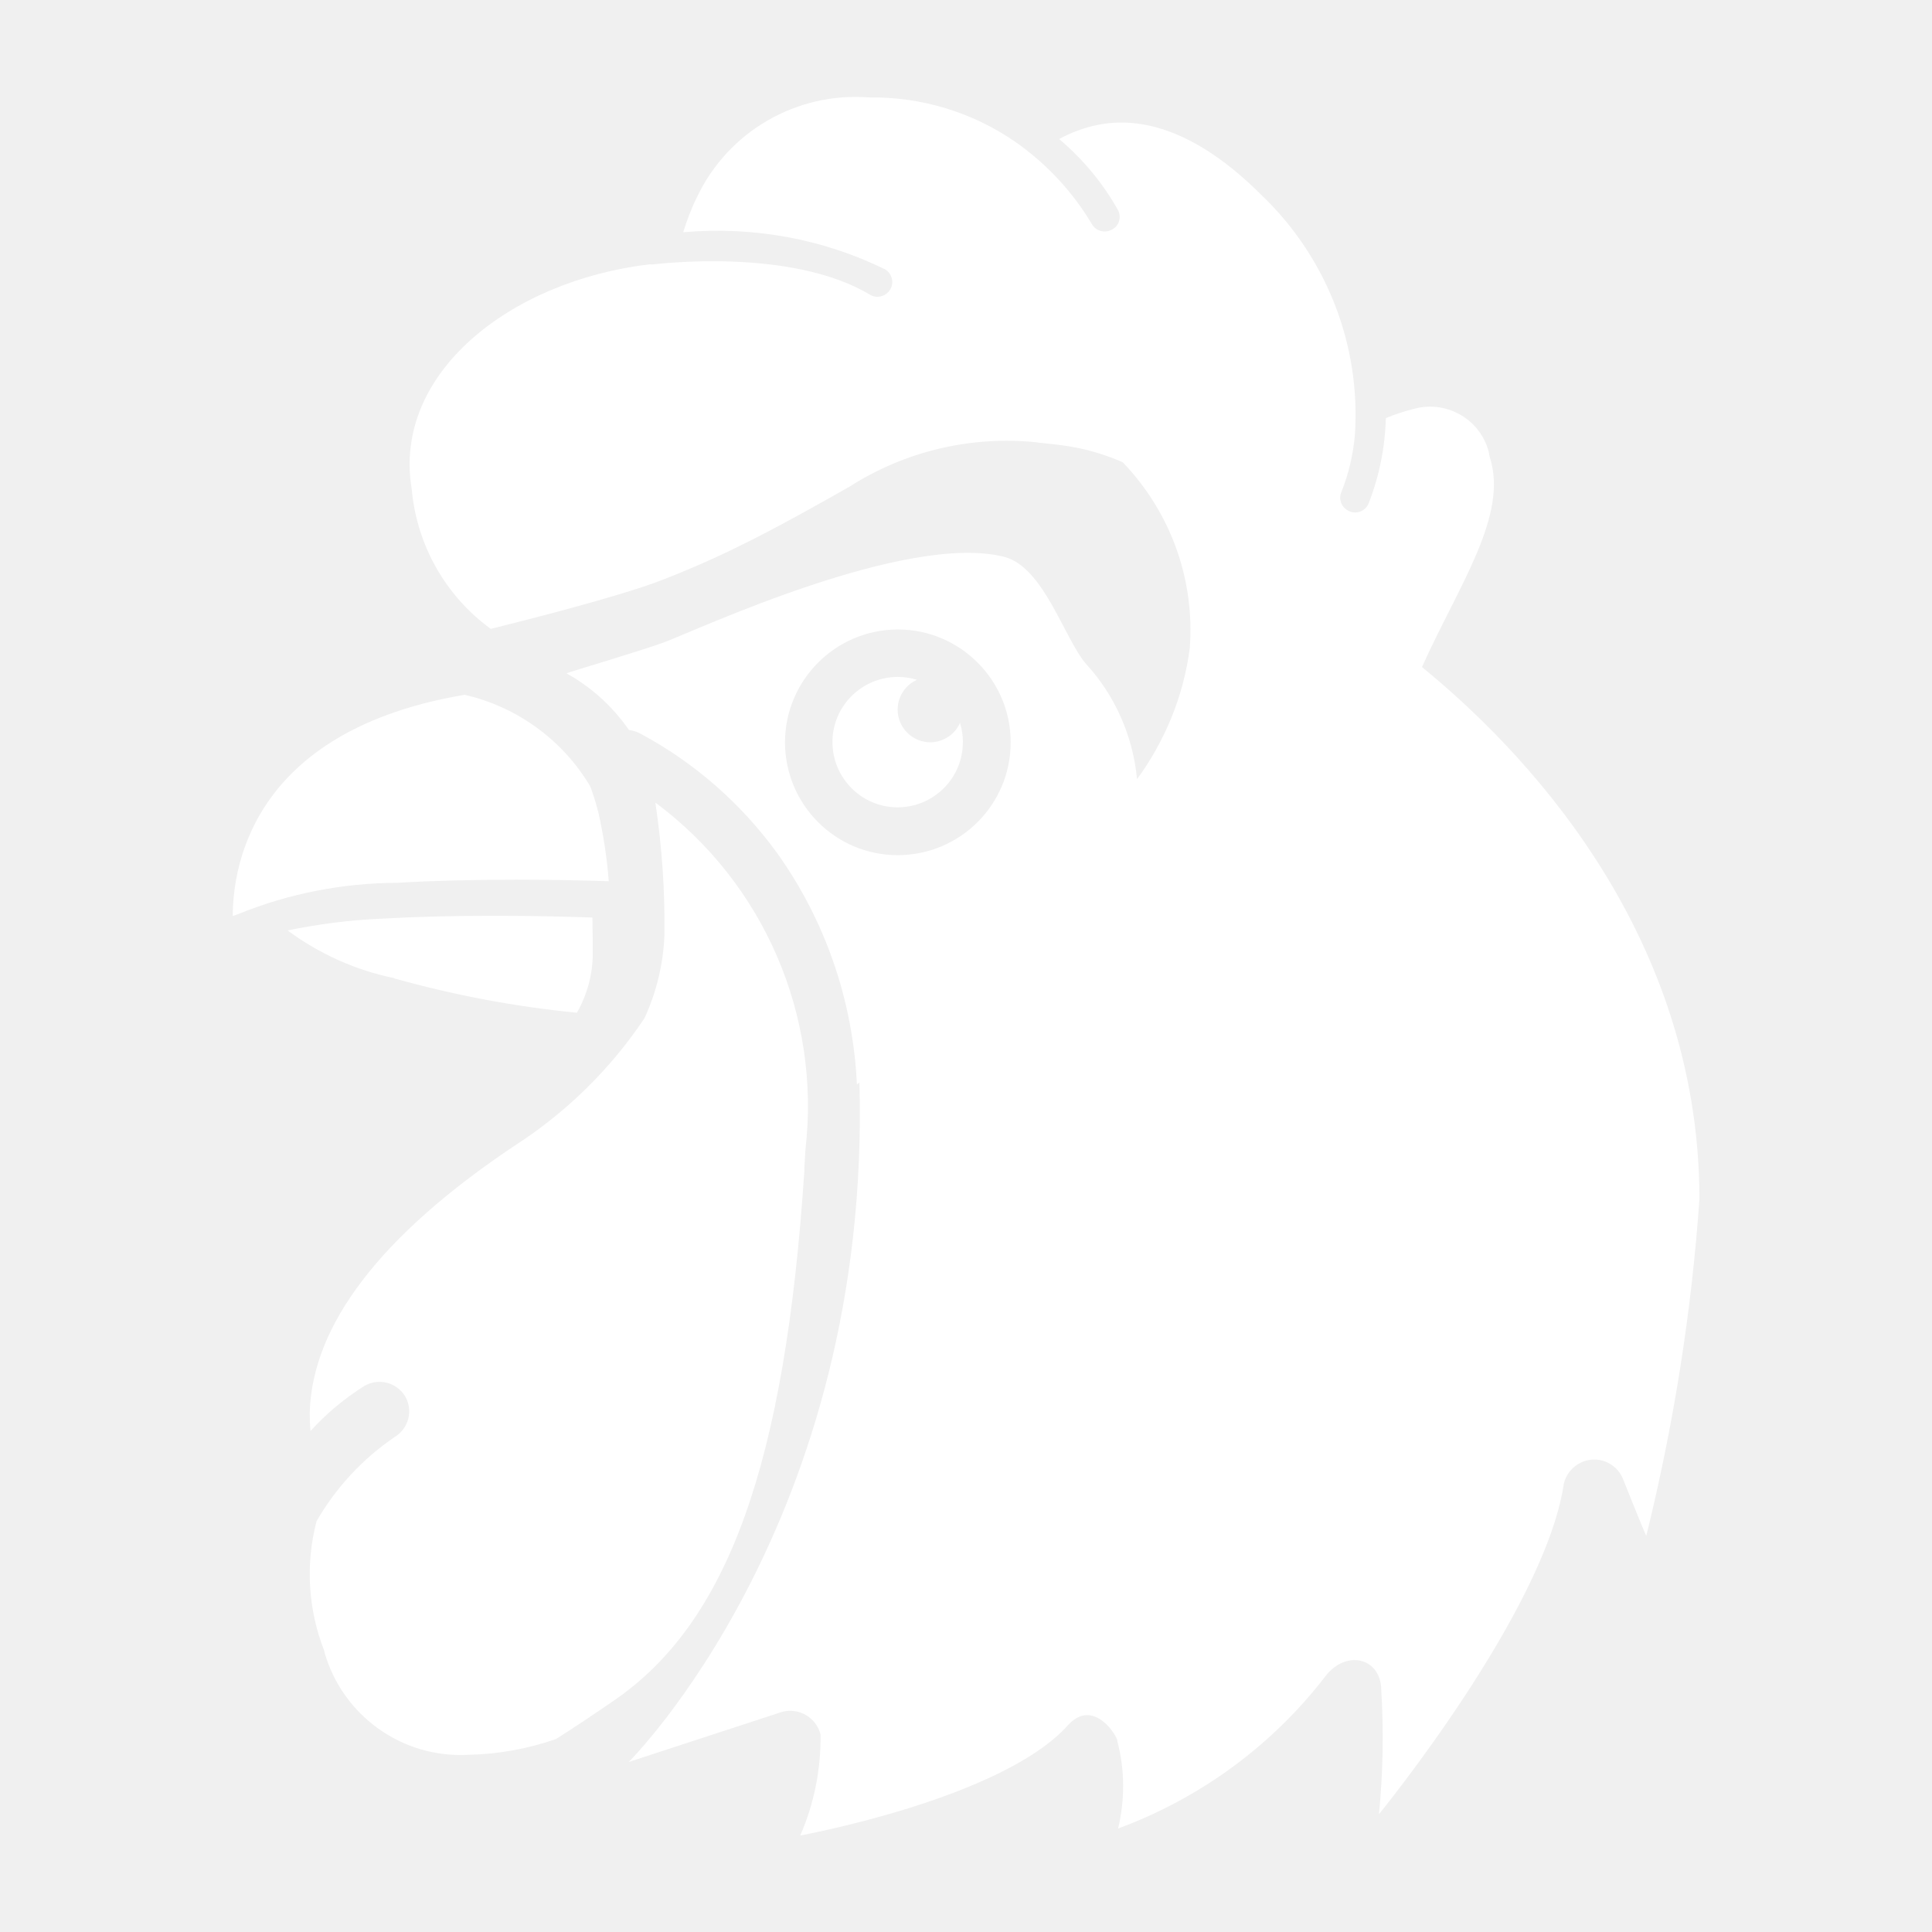
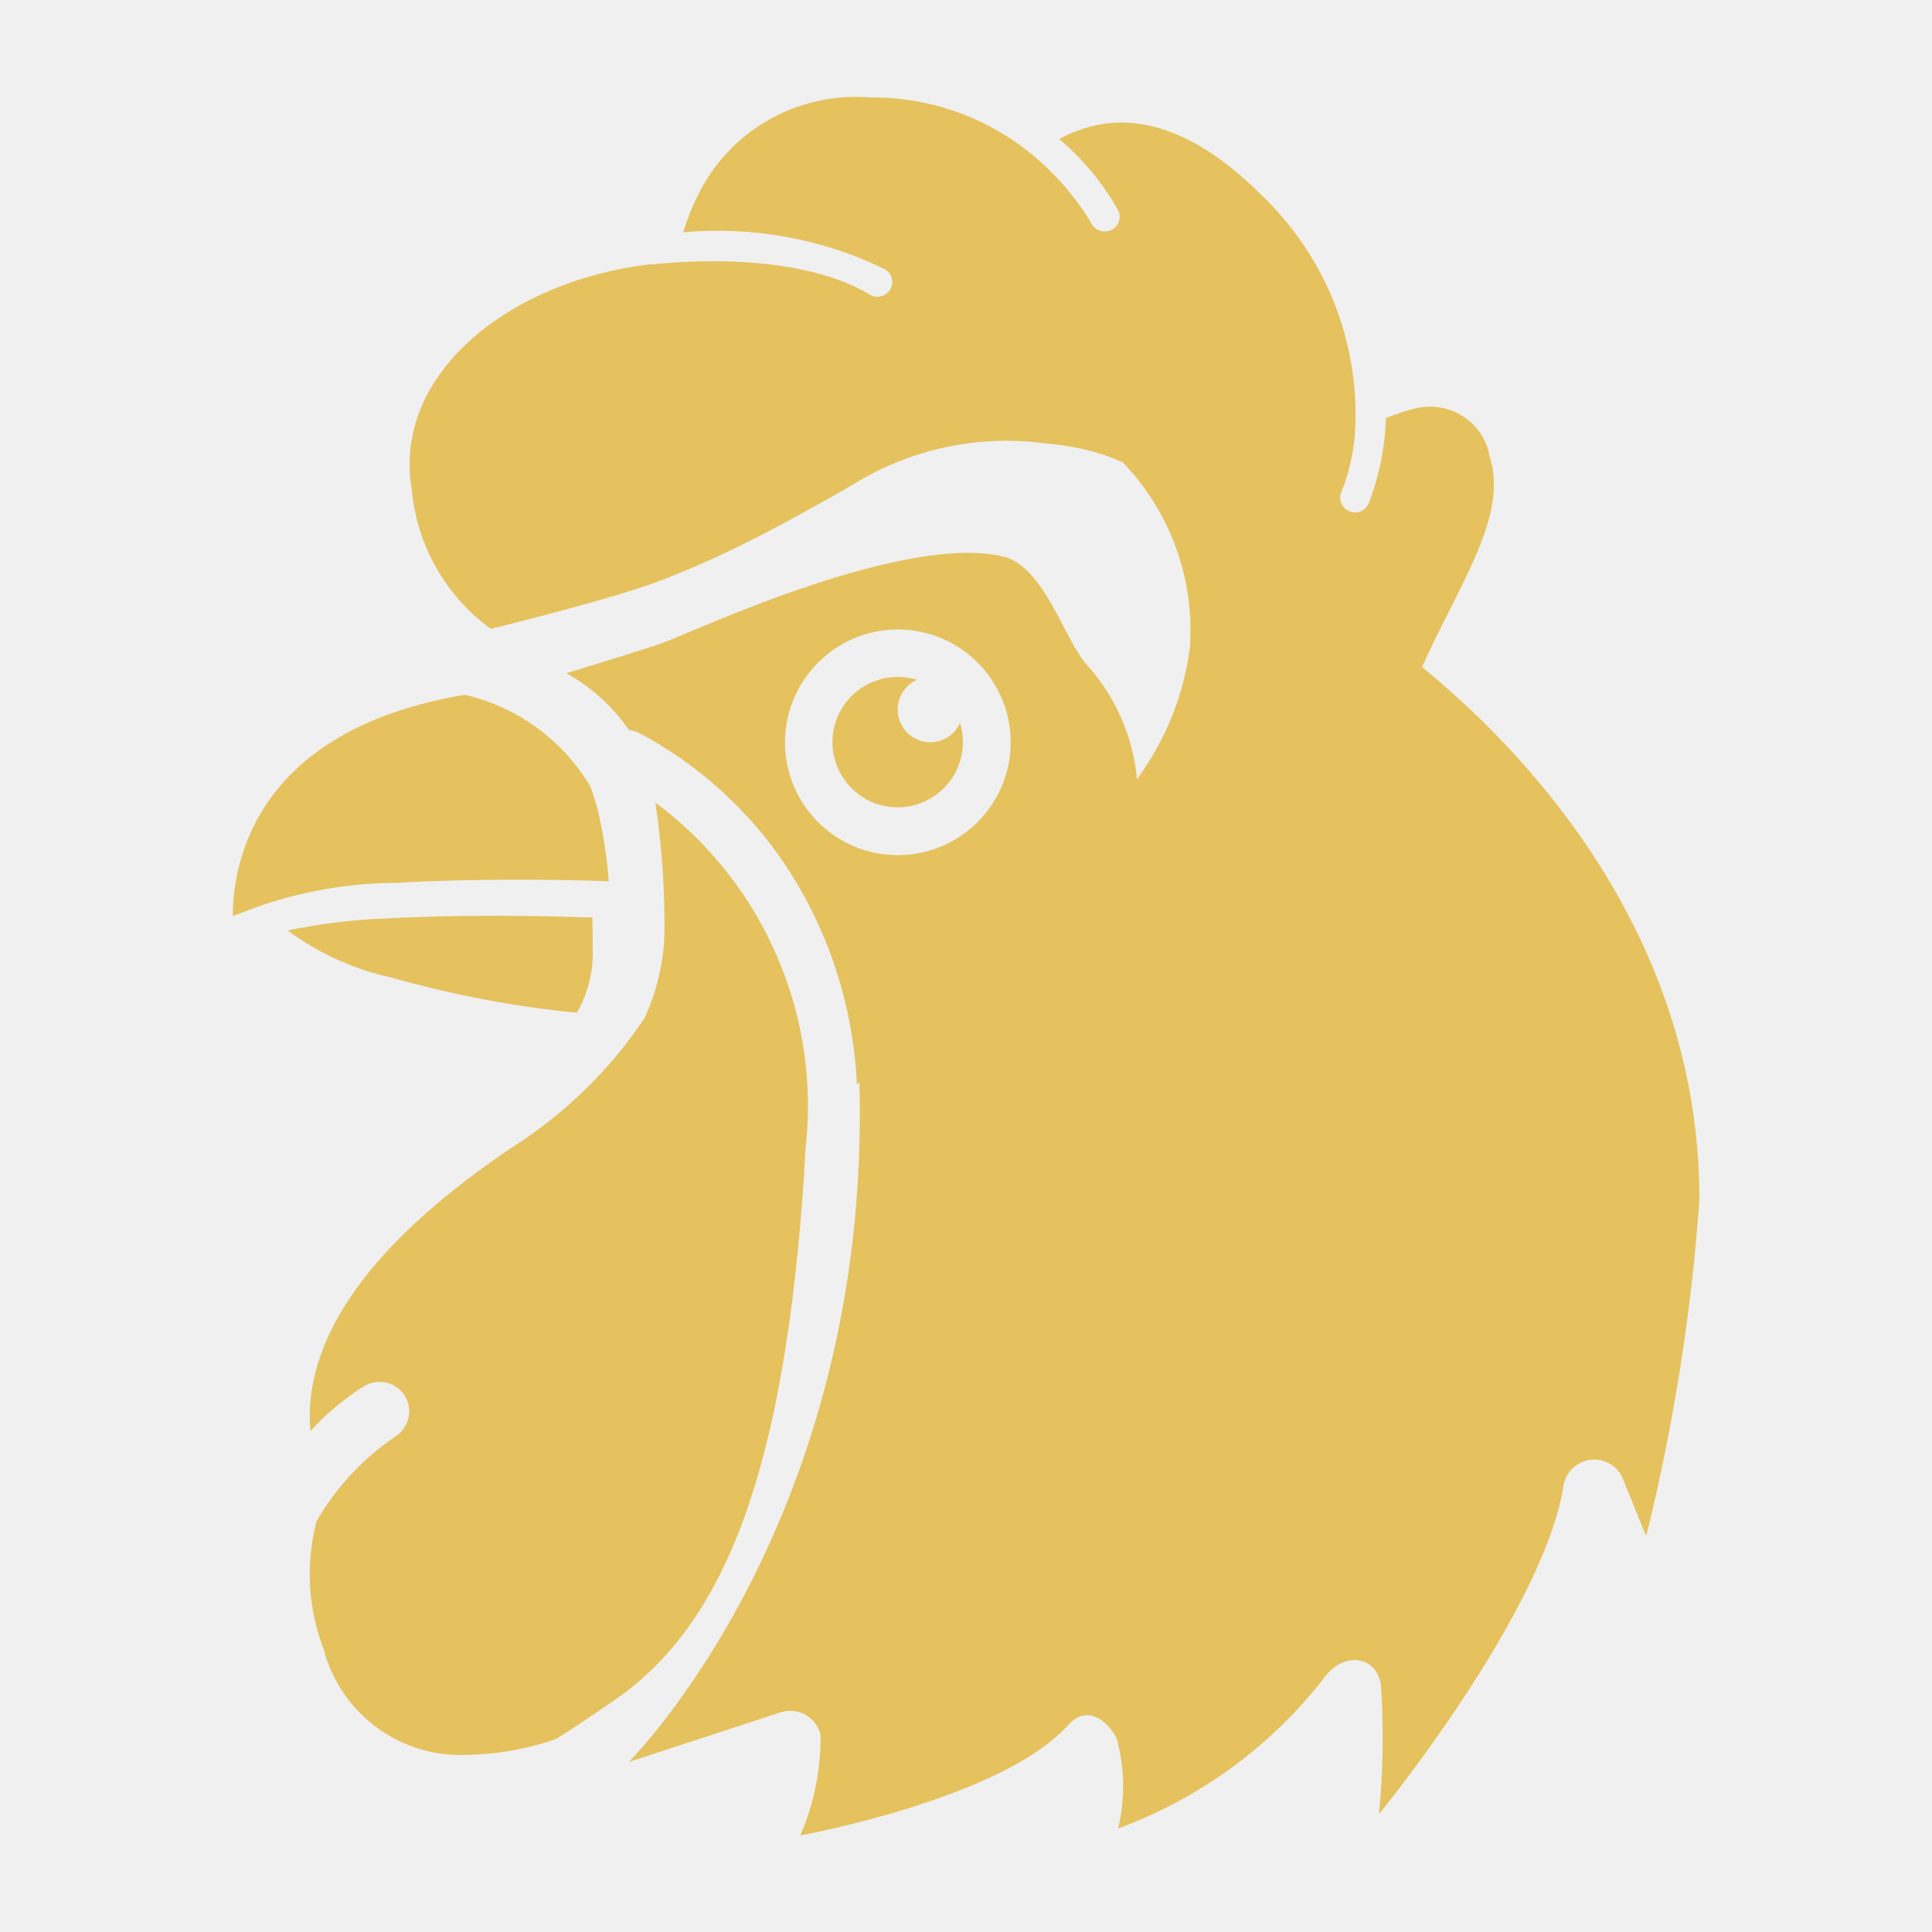
- <svg xmlns="http://www.w3.org/2000/svg" version="1.1" width="32" height="32" viewBox="0 0 32 32" fill="#fff">
+ <svg xmlns="http://www.w3.org/2000/svg" version="1.1" width="32" height="32" viewBox="0 0 32 32" fill="#e5c25e">
  <path d="M6.538 16.208c0.989 0.275 1.997 0.467 3.018 0.566 0.17-0.301 0.262-0.637 0.262-0.982 0-0.202-0.003-0.403-0.006-0.595-0.387-0.013-0.963-0.029-1.613-0.029-0.688 0-1.318 0.016-1.878 0.048-0.525 0.022-1.046 0.090-1.558 0.195 0.525 0.387 1.126 0.659 1.766 0.79l0.010 0.006zM8.531 14.57c0.618 0 1.168 0.013 1.552 0.026-0.029-0.387-0.090-0.778-0.176-1.158-0.003-0.013-0.013-0.029-0.013-0.042-0.029-0.115-0.067-0.23-0.106-0.342-0.003-0.013-0.013-0.019-0.013-0.032-0.458-0.768-1.21-1.315-2.080-1.514-3.443 0.582-3.837 2.749-3.84 3.664 0.038-0.013 0.070-0.022 0.099-0.035 0.835-0.339 1.728-0.512 2.63-0.515 0.582-0.035 1.235-0.051 1.946-0.051zM13.322 19.389v-0.029l0.019-0.323c0.256-2.221-0.691-4.41-2.486-5.744 0.109 0.726 0.16 1.462 0.15 2.198-0.019 0.474-0.131 0.941-0.33 1.373-0.566 0.848-1.306 1.571-2.166 2.122-2.202 1.475-3.341 2.96-3.379 4.413 0 0.099 0.003 0.205 0.013 0.304 0.259-0.288 0.56-0.538 0.89-0.746 0.234-0.138 0.531-0.064 0.675 0.166 0.138 0.234 0.064 0.531-0.166 0.675-0.534 0.362-0.979 0.842-1.299 1.398-0.186 0.71-0.141 1.466 0.128 2.147v0.013c0.298 1.059 1.29 1.77 2.387 1.709 0.496-0.010 0.989-0.099 1.453-0.262 0.298-0.189 0.618-0.403 0.954-0.634 1.891-1.293 2.838-3.917 3.158-8.781zM23.552 11.050c0.608-1.357 1.443-2.515 1.12-3.491-0.006-0.022-0.010-0.048-0.013-0.070-0.134-0.534-0.682-0.858-1.219-0.723-0.166 0.042-0.33 0.093-0.486 0.16-0.013 0.483-0.109 0.96-0.285 1.411-0.051 0.125-0.195 0.186-0.32 0.131s-0.186-0.195-0.131-0.32c0.122-0.304 0.195-0.624 0.224-0.95 0-0.003 0-0.006 0-0.006 0.096-1.485-0.474-2.938-1.552-3.965-1.094-1.091-2.010-1.299-2.71-1.158-0.221 0.045-0.438 0.125-0.637 0.234 0.394 0.333 0.73 0.736 0.982 1.19 0.048 0.112 0.010 0.243-0.096 0.304-0.115 0.070-0.269 0.038-0.339-0.077-0.323-0.544-0.758-1.011-1.277-1.373-0.71-0.49-1.558-0.746-2.419-0.733-1.2-0.093-2.336 0.563-2.851 1.654-0.093 0.186-0.166 0.381-0.227 0.579 1.149-0.102 2.307 0.106 3.344 0.614 0.115 0.070 0.154 0.221 0.083 0.336s-0.221 0.154-0.336 0.083c-1.318-0.79-3.558-0.502-3.581-0.502-0.019 0.003-0.042 0.003-0.064 0-2.314 0.272-4.266 1.811-3.942 3.728 0.083 0.922 0.56 1.766 1.309 2.31 0.515-0.128 1.968-0.493 2.736-0.771 0.49-0.186 0.97-0.394 1.44-0.63 0.070-0.035 0.138-0.070 0.205-0.102 0.538-0.275 1.069-0.573 1.558-0.851 0.922-0.589 2.013-0.848 3.101-0.736 0.051 0.010 0.115 0.013 0.186 0.022 0.278 0.029 0.691 0.070 1.238 0.307 0.013 0.013 0.022 0.019 0.032 0.032 0.771 0.819 1.165 1.92 1.082 3.043-0.102 0.797-0.41 1.539-0.874 2.176-0.067-0.707-0.358-1.379-0.845-1.91-0.362-0.419-0.698-1.606-1.357-1.773-1.613-0.41-5.082 1.21-5.626 1.414-0.342 0.128-1.584 0.496-1.622 0.515 0.413 0.23 0.765 0.55 1.034 0.938 0.067 0.010 0.131 0.029 0.189 0.061 0.899 0.48 1.674 1.162 2.272 1.987 0.797 1.12 1.251 2.448 1.315 3.821 0.013-0.010 0.029-0.016 0.042-0.029 0.198 7.267-3.821 11.254-3.821 11.254l2.515-0.822c0.010-0.003 0.019-0.006 0.032-0.010 0.278-0.070 0.56 0.099 0.63 0.378v0.013c0.006 0.57-0.109 1.136-0.336 1.658 0 0 3.338-0.605 4.432-1.824 0.387-0.432 0.765 0.083 0.819 0.246v0.013c0.125 0.474 0.128 0.97 0.013 1.45 1.36-0.502 2.55-1.373 3.434-2.522 0.342-0.445 0.909-0.31 0.925 0.214v0.013c0.042 0.685 0.029 1.376-0.038 2.058 0 0 2.73-3.341 3.059-5.453v-0.010c0.035-0.163 0.147-0.301 0.301-0.368 0.262-0.115 0.566 0.006 0.678 0.269 0.122 0.307 0.381 0.95 0.39 0.95 0.451-1.83 0.749-3.696 0.88-5.578-0.003-4.518-3.037-7.539-4.595-8.81zM13.002 12.298c0-1.030 0.835-1.869 1.866-1.872h0.003c1.030 0 1.869 0.838 1.869 1.869s-0.835 1.866-1.866 1.869c-1.034 0.003-1.869-0.835-1.872-1.866zM15.949 12.294c0-0.109-0.016-0.214-0.048-0.32-0.054 0.122-0.15 0.218-0.272 0.272-0.272 0.125-0.592 0-0.714-0.272s0-0.592 0.272-0.714c-0.102-0.032-0.211-0.048-0.317-0.048-0.595 0-1.082 0.483-1.082 1.078s0.483 1.082 1.078 1.082c0.598 0 1.082-0.483 1.082-1.078z" />
</svg>
